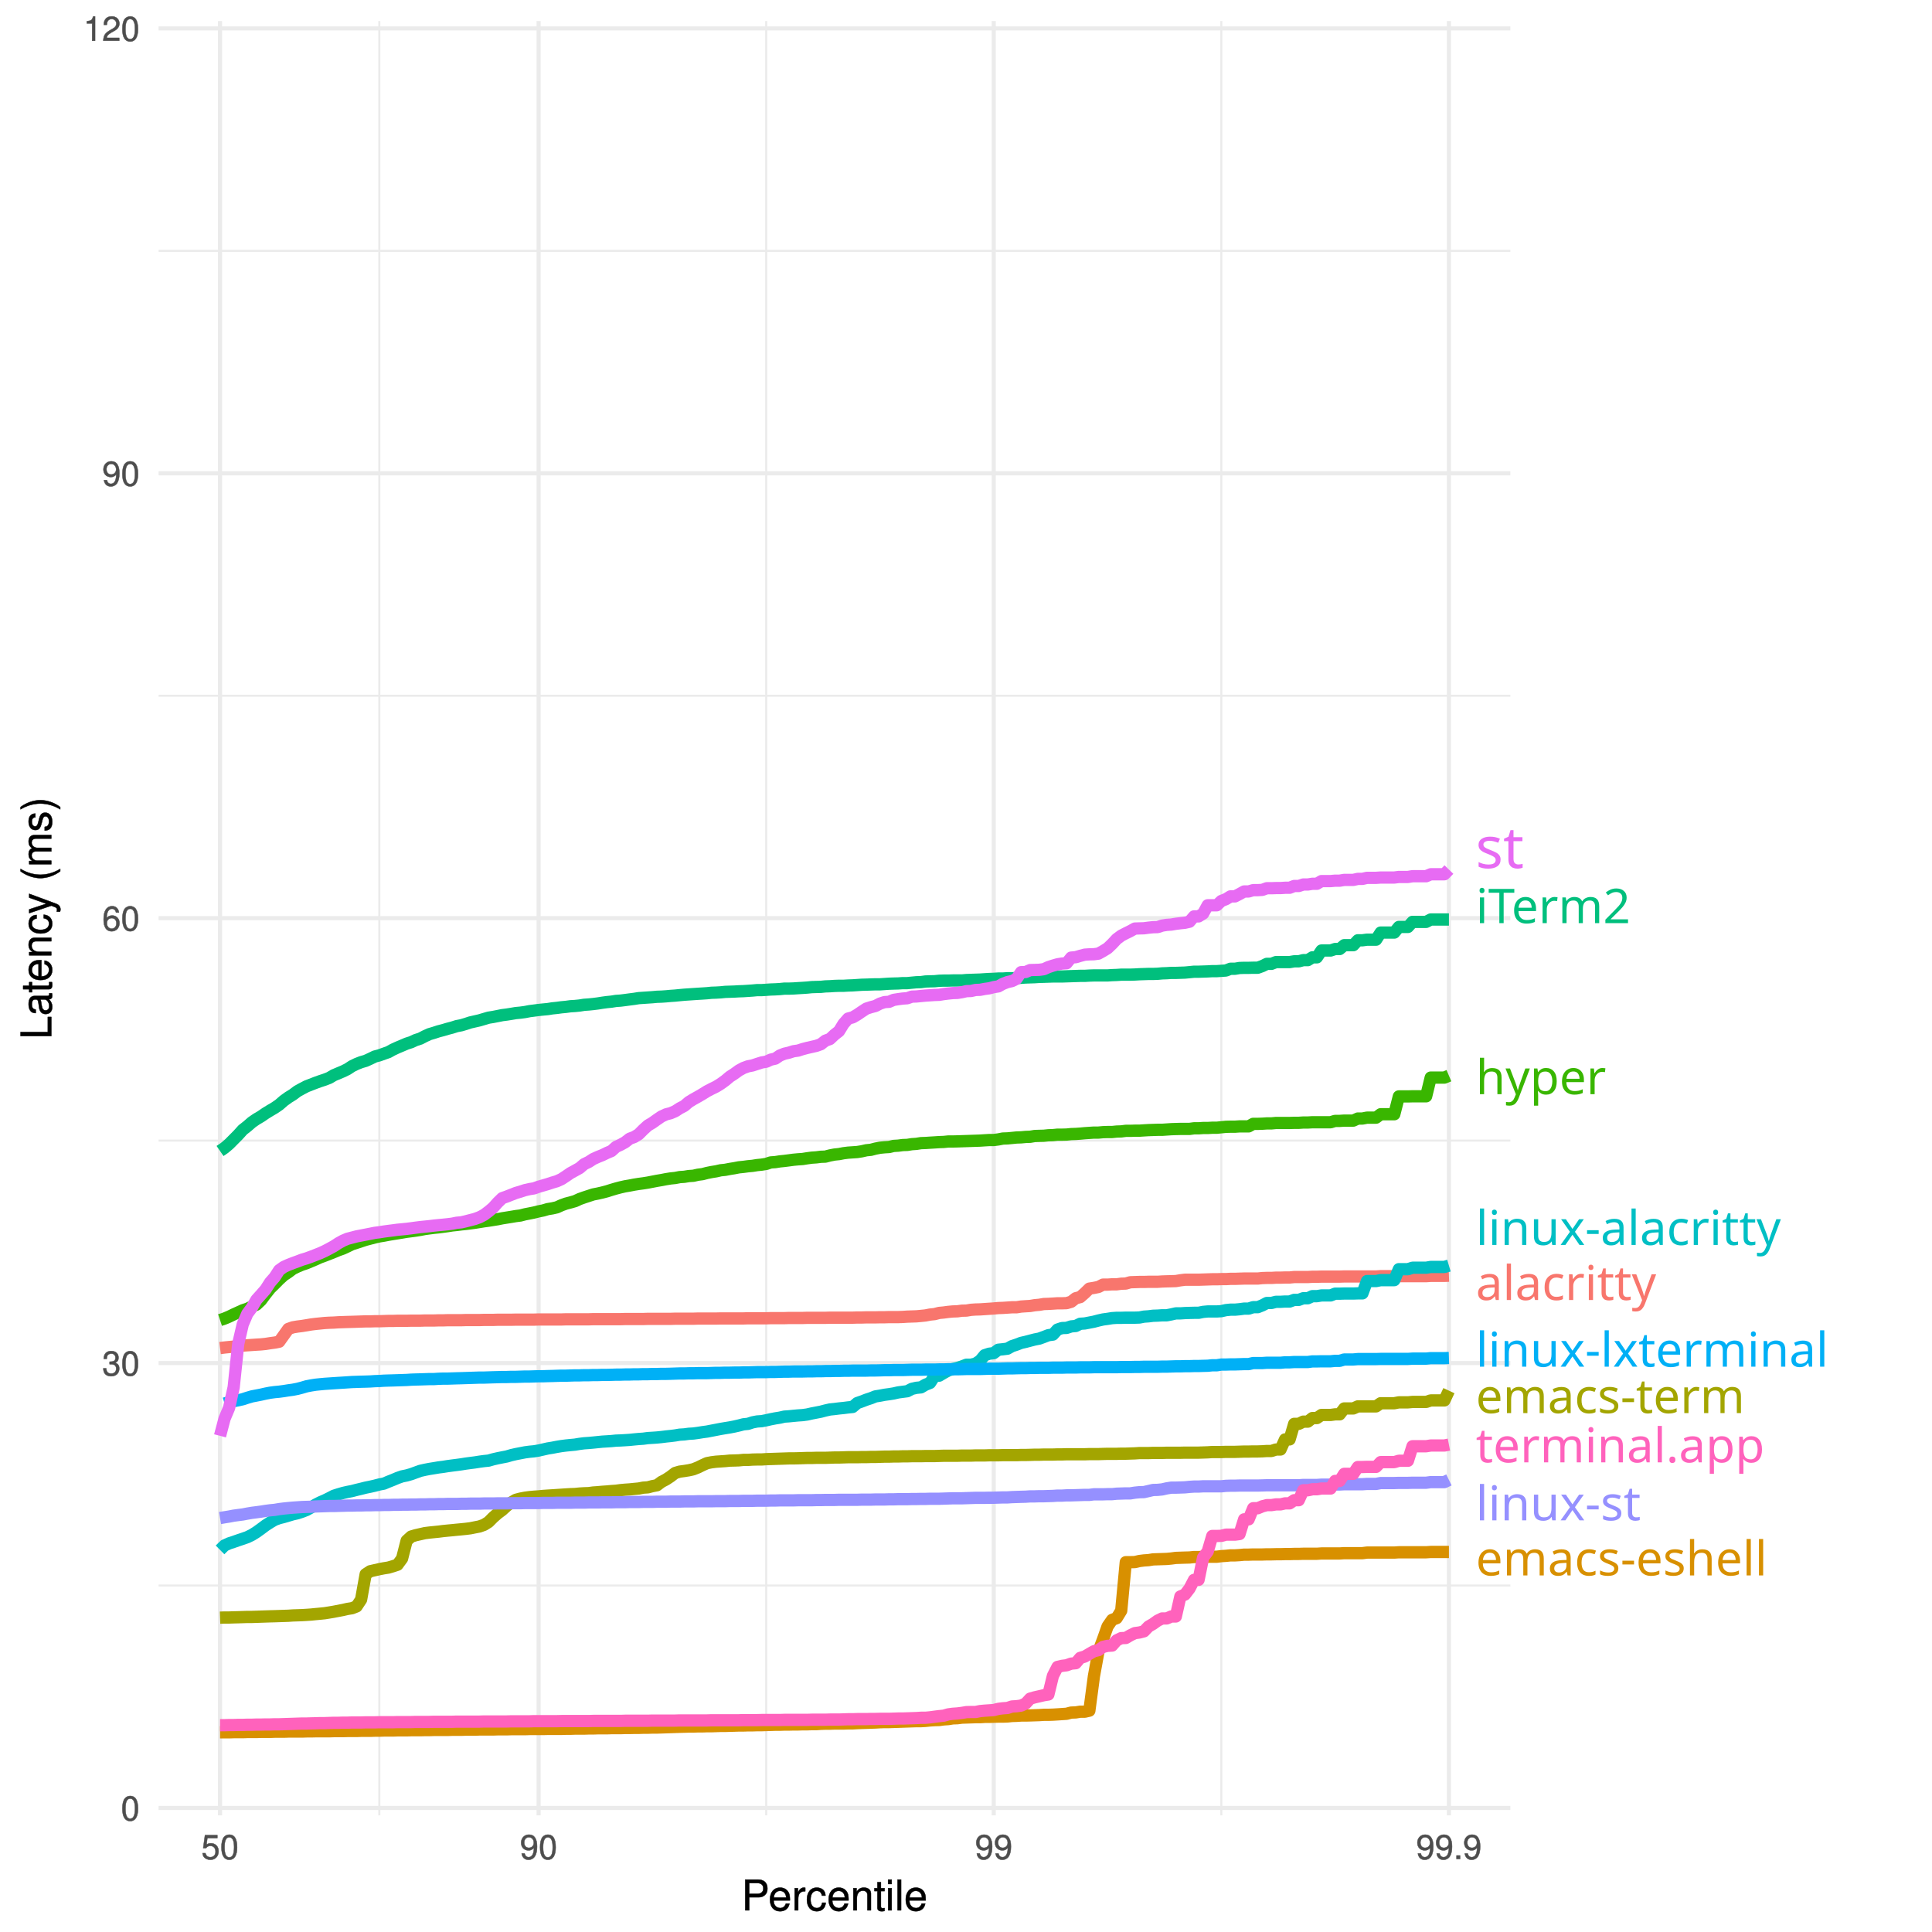
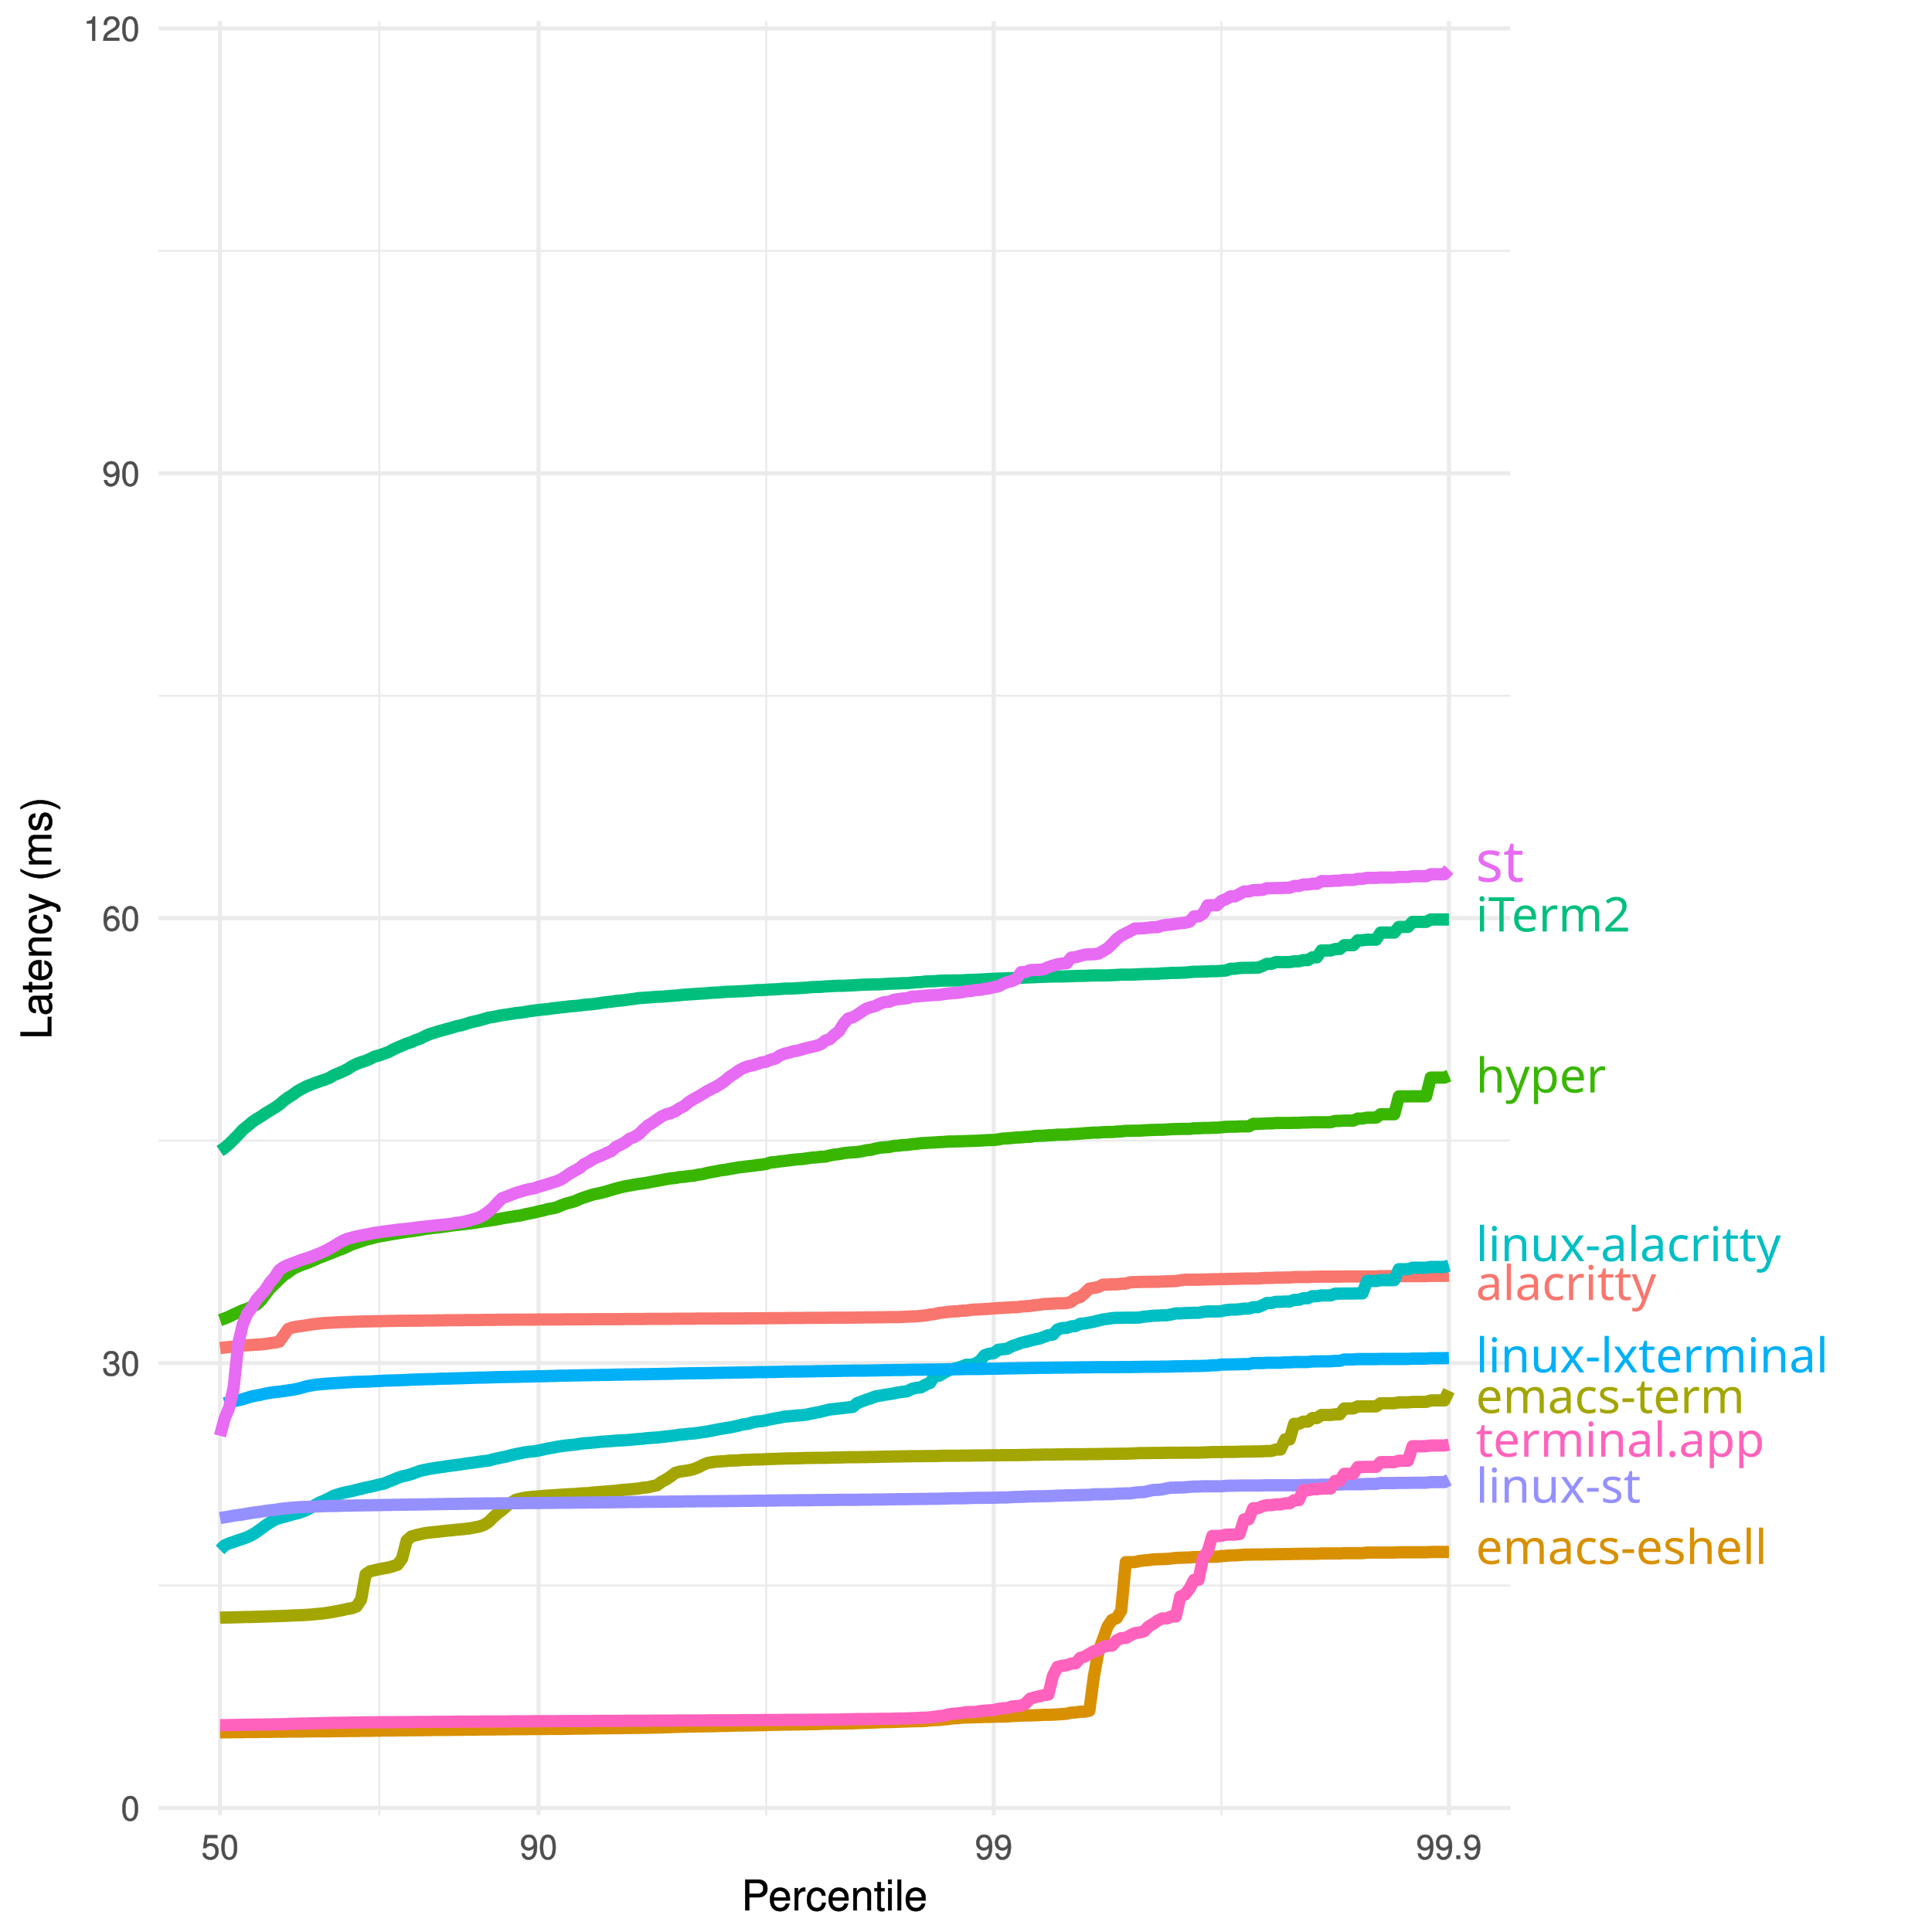
<svg xmlns="http://www.w3.org/2000/svg" width="504" height="504" viewBox="0 0 504 504">
  <g transform="matrix(1 0 0 -1 0 504)" font-size="12" stroke-miterlimit="10" font-family="Helvetica, Arial, FreeSans, Liberation Sans, Nimbus Sans L, sans-serif" stroke-linejoin="round" stroke-linecap="round" stroke-width=".75" stroke="#000" fill-opacity="0" fill="none">
    <defs>
      <clipPath id="a">
        <path stroke="none" d="M41.37 30.43h352.64v468.09H41.37z" />
      </clipPath>
    </defs>
    <g stroke-linecap="butt" clip-path="url(#a)">
      <g stroke="#EBEBEB">
        <path d="M41.37 90.39h352.64M41.37 206.45h352.64M41.37 322.5h352.64M41.37 438.56h352.64M98.95 30.43v468.09M199.88 30.43v468.09M318.61 30.43v468.09" stroke-width=".53" />
        <path d="M41.37 32.36h352.64M41.37 148.42h352.64M41.37 264.48h352.64M41.37 380.53h352.64M41.37 496.59h352.64M57.4 30.43v468.09m83.11-468.09v468.09M259.24 30.43v468.09M377.98 30.43v468.09" stroke-width="1.07" />
      </g>
      <g stroke-miterlimit="1" stroke-width="3.2">
        <path stroke="#F8766D" d="M57.4 152.33l1.18.15 1.19.12 1.19.11 1.19.12 1.18.15 1.19.08 1.19.08 1.19.08 1.18.07 1.19.12 1.19.19 1.19.16 1.18.23 1.19 1.66 1.19 1.67 1.18.42 1.19.2 1.19.15 1.19.19 1.18.2 1.19.15 1.19.12 1.19.12 1.18.07 1.19.04 1.19.08 1.19.04 1.18.04 1.19.03 1.19.04 1.18.04 1.19.04h1.19l1.19.04h1.18l1.19.04 1.19.04h1.19l1.18.04h2.38l1.19.03h2.37l1.19.04h2.37l1.19.04h1.19l1.18.04h3.57l1.18.04h3.57l1.18.04h2.38l1.18.04h3.57l1.18.03h4.75l1.19.04h5.94l1.18.04h5.94l1.19.04h7.12l1.19.04h4.75l1.19.04h5.93l1.19.04h4.75l1.19.04h4.75l1.18.03h5.94l1.19.04h4.75l1.18.04h3.57l1.18.04h3.57l1.18.04h4.75l1.19.04h5.94l1.18.04h1.19l1.19.04h2.37l1.19.03h1.19l1.19.04h2.37l1.19.04 1.18.08 1.19.04 1.19.04 1.19.11 1.18.12 1.19.23 1.19.12 1.19.31 1.18.11 1.19.16 1.19.11 1.19.04 1.18.16 1.19.03 1.19.2 1.18.08 1.19.03 1.19.08 1.19.08 1.18.08 1.19.11 1.19.04 1.19.08 1.18.08h1.19l1.19.19 1.19.08 1.18.07 1.19.2 1.19.11 1.18.2 1.19.04 1.19.07 1.19.08h1.18l1.19.04 1.19.35 1.19.93 1.18.3 1.19 1.05 1.19 1.16 1.19.19 1.18.24 1.19.61h1.19l1.18.08h1.19l1.19.16 1.19.04 1.18.34 1.19.04 1.19.04h1.19l1.18.04h2.38l1.19.08 1.18.04 1.19.03 1.19.04 1.18.2 1.19.15h3.56l1.19.04 1.19.04 1.19.04h1.18l1.19.04h1.19l1.19.07h1.18l1.19.04 1.19.04h3.56l1.19.12 1.18.04h1.19l1.19.07h1.19l1.18.04h1.19l1.19.12h3.56l1.19.07h1.18l1.19.04h4.75l1.19.04h8.31l1.19.08h11.87l1.19.08h3.56l1.19.04" />
        <path stroke="#D89000" d="M57.4 52.09h2.37l1.19.04h2.37l1.19.04h2.38l1.18.04h2.38l1.19.04h2.37l1.19.04h3.56l1.19.04h1.18l1.19.03h3.56l1.19.04h2.38l1.18.04h2.38l1.18.04h2.38l1.19.04h1.18l1.19.04h2.38l1.18.04h2.38l1.19.04h2.37l1.19.03h1.18l1.19.04h3.56l1.19.04h2.38l1.18.04h2.38l1.19.04h3.56l1.18.04h2.38l1.19.04h3.56l1.19.04h3.56l1.19.03h3.56l1.18.04h1.19l1.19.04h2.37l1.19.04h1.19l1.19.04h2.37l1.19.04h2.37l1.19.04h1.19l1.18.03h1.19l1.19.04h1.19l1.18.04h1.19l1.19.04 1.19.04 1.18.04 1.19.04 1.19.04 1.19.03 1.18.04h1.19l1.19.04h1.18l1.19.04h1.19l1.19.04 1.18.04h1.19l1.19.04 1.19.03 1.18.04h1.19l1.19.04h1.19l1.18.04h1.19l1.19.04 1.18.04 1.19.04h1.19l1.19.04h1.18l1.19.03h1.19l1.19.04h1.18l1.19.04h1.19l1.19.08 1.18.04h1.19l1.19.04h2.37l1.19.04h1.19l1.18.07 1.19.04 1.19.04 1.19.04 1.18.04 1.19.07 1.19.04h1.19l1.18.04 1.19.04 1.19.04 1.18.04 1.19.04 1.19.04h1.19l1.18.07 1.19.12 1.19.08 1.19.03 1.18.16 1.19.08 1.19.19 1.19.04 1.18.15 1.19.04 1.19.04 1.18.04h1.19l1.19.08h1.19l1.18.04 1.19.03h1.19l1.19.04 1.18.12 1.19.04 1.19.08h1.19l1.18.03 1.19.04 1.19.04 1.18.08h1.19l1.19.04 1.19.07 1.18.08 1.19.08 1.19.31 1.19.04 1.18.19h1.19l1.19.27 1.19 8.98 1.18 6.46 1.19 3.17 1.19 3.37 1.18 1.7 1.19.46 1.19 1.94 1.19 12.65h1.18l1.19.03 1.19.28 1.19.15 1.18.08 1.19.19 1.19.04 1.19.04 1.18.04 1.19.11 1.19.16 1.18.04 1.19.04 1.19.03 1.19.12h1.18l1.19.04 1.19.04h2.37l1.19.15 1.19.08 1.19.12h1.18l1.19.07 1.19.12h1.18l1.19.04h2.38l1.18.04h1.19l1.19.03h1.19l1.18.04h1.19l1.19.04h1.19l1.18.04h3.56l1.19.08h4.75l1.19.08h4.75l1.19.15h7.12l1.19.08h7.12l1.19.08h4.75" />
        <path stroke="#A3A500" d="M57.4 82l1.18.04h1.19l1.19.04 1.19.03 1.18.04 1.19.04h1.19l1.19.04 1.18.04 1.19.04 1.19.04 1.19.03 1.18.04 1.19.04 1.19.04 1.18.08 1.19.04 1.19.04 1.19.07 1.18.08 1.19.12 1.19.11 1.19.12 1.18.19 1.19.2 1.19.23 1.19.23 1.18.27 1.19.19 1.19.47 1.18 1.78 1.19 6.61 1.19.78 1.19.27 1.18.27 1.19.23 1.19.19 1.19.35 1.18.39 1.19 1.62 1.19 4.65 1.19 1.08 1.18.35 1.19.27 1.19.27 1.18.15 1.19.12 1.19.12 1.19.15 1.18.12 1.19.11 1.19.12 1.19.11 1.18.12 1.19.15 1.19.24 1.19.23 1.18.42 1.19.74 1.19 1.2 1.18 1.04 1.19.89 1.19 1.09 1.19.89 1.18.69 1.19.31 1.19.23 1.19.16 1.18.11 1.19.08 1.19.12 1.19.08 1.18.07 1.19.08 1.19.08 1.18.08 1.19.07 1.19.04 1.19.12 1.18.07 1.19.04 1.19.16 1.19.08 1.18.11 1.19.08 1.19.11 1.19.08 1.18.16 1.19.11 1.19.08 1.18.12 1.19.11 1.19.23 1.19.08 1.18.31 1.19.23 1.19.89 1.19.62 1.18.78 1.19.92 1.19.35 1.19.16 1.18.19 1.19.27 1.19.47 1.18.58 1.19.54 1.19.23 1.19.15 1.18.08 1.19.08 1.19.12 1.19.03 1.18.04 1.19.12h1.19l1.19.08 1.18.03h1.19l1.19.08 1.18.04 1.19.04 1.19.04 1.19.04 1.18.04H207l1.19.03 1.19.04 1.18.04h1.19l1.19.04h2.37l1.19.04 1.19.04h1.18l1.19.04 1.19.04h2.37l1.19.03H226l1.19.04h1.18l1.19.04 1.19.04h1.19l1.18.04h1.19l1.19.04h1.18l1.19.04h2.38l1.18.03h2.38l1.19.04 1.18.04h3.57l1.18.04h2.38l1.18.04h2.38l1.19.04h2.37l1.19.04h3.56l1.19.04h1.19l1.18.03 1.19.04h1.19l1.18.04h2.38l1.19.04h1.18l1.19.04h4.75l1.19.04h2.37l1.19.04 1.19.03h2.37l1.19.04h1.19l1.18.04 1.19.04 1.19.08h2.37l1.19.04h2.38l1.18.04h3.56l1.19.03h3.56l1.19.04 1.19.04 1.19.08h2.37l1.19.04h2.37l1.19.04 1.19.04h1.18l1.19.03h1.19l1.19.04 1.18.08h1.19l1.19.39h1.19l1.18 2.63h1.19l1.19 4.06h1.19l1.18.58h1.19l1.19.93h1.18l1.19.81h2.38l1.18.16h1.19l1.19 1.54h2.37l1.19.54h4.75l1.19.82h3.56l1.19.23h2.37l1.19.11h3.56l1.19.39h3.56l1.19 2.55" />
        <path stroke="#39B600" d="M57.4 159.64l1.18.39 1.19.5 1.19.58 1.19.54 1.18.54 1.19.39 1.19.58 1.19.5 1.18 1.12 1.19 1.59 1.19 1.51 1.19 1.16 1.18 1.2 1.19 1.08 1.19.78 1.18.89 1.19.58 1.19.5 1.19.39 1.18.5 1.19.5 1.19.54 1.19.43 1.18.46 1.19.47 1.19.5 1.19.42 1.18.55 1.19.58 1.19.38 1.18.39 1.19.39 1.19.31 1.19.31 1.18.27 1.19.19 1.19.23 1.19.2 1.18.19 1.19.19 1.19.2 1.19.15 1.18.16 1.19.19 1.19.23 1.18.16 1.19.15 1.19.12 1.19.15 1.18.16 1.19.19 1.19.12 1.19.15 1.18.12 1.19.15 1.19.16 1.19.19 1.18.19 1.19.16 1.19.19 1.18.19 1.19.24 1.19.19 1.19.19 1.18.2 1.19.15 1.19.31 1.19.23 1.18.24 1.19.3 1.19.24 1.19.35 1.18.19 1.19.27 1.19.54 1.18.43 1.19.31 1.19.34 1.19.55 1.18.42 1.19.39 1.19.39 1.19.23 1.18.27 1.19.31 1.19.38 1.19.35 1.18.31 1.19.27 1.19.2 1.18.23 1.19.19 1.19.16 1.19.19 1.18.23 1.19.23 1.19.2 1.19.23 1.18.19 1.19.12 1.19.23 1.19.08 1.18.19 1.19.08 1.19.27 1.18.15 1.19.31 1.19.24 1.19.19 1.18.27 1.19.12 1.19.23 1.19.19 1.18.23 1.19.12 1.19.16 1.19.11 1.18.19 1.19.12 1.19.19 1.18.39 1.19.08 1.19.19 1.19.12 1.18.15 1.19.16 1.19.11 1.19.08 1.18.19 1.19.16 1.19.08 1.19.15 1.18.04 1.19.31 1.19.23 1.18.12 1.19.23 1.19.15 1.19.08 1.18.08 1.19.19 1.19.27 1.19.12 1.18.31 1.19.23 1.19.12 1.19.07 1.18.28 1.19.07 1.19.16 1.18.04 1.19.19 1.19.08 1.19.19 1.18.04 1.19.08 1.19.07 1.19.08 1.18.04 1.19.12h1.19l1.19.03 1.18.04 1.19.04 1.19.04 1.18.04 1.19.04 1.19.08 1.19.07h1.18l1.19.16 1.19.23 1.19.04 1.18.11 1.19.12 1.19.04 1.19.11 1.18.04 1.19.2 1.19.04 1.18.03 1.19.12 1.19.04 1.19.12h1.18l1.19.03 1.19.12 1.19.04 1.18.08 1.19.11 1.19.08 1.19.08h1.18l1.19.11 1.19.04h1.18l1.19.12 1.19.04 1.19.15h1.18l1.19.04h1.19l1.19.08 1.18.07 1.19.04 1.19.04h1.19l1.18.08 1.19.08 1.19.04 1.18.03h2.38l1.19.16h1.18l1.19.08h1.19l1.19.07h1.18l1.19.12 1.19.12 1.19.03h1.18l1.19.08h2.37l1.19.66h1.19l1.19.04 1.18.08h1.19l1.19.11h3.56l1.19.04h1.19l1.18.08h1.19l1.19.07h4.75l1.18.35h1.19l1.19.08h2.37l1.19.54h1.19l1.19.23h2.37l1.19.89h3.56l1.19 4.65h2.37l1.19.03h3.56l1.19 4.88h3.56l1.19.5" />
        <path stroke="#00BF7D" d="M57.4 203.74l1.18.81 1.19 1.01 1.19 1.2 1.19 1.2 1.18 1.31 1.19.93 1.19 1.04 1.19.82 1.18.69 1.19.82 1.19.73 1.19.7 1.18.81 1.19 1.04 1.19.86 1.18.73 1.19.89 1.19.66 1.19.62 1.18.46 1.19.46 1.19.43 1.19.39 1.18.46 1.19.7 1.19.5 1.19.5 1.18.58 1.19.78 1.19.58 1.18.46 1.19.35 1.19.54 1.19.58 1.18.31 1.19.43 1.19.42 1.19.66 1.18.54 1.19.5 1.19.51 1.19.38 1.18.55 1.19.38 1.19.62 1.18.54 1.19.35 1.19.39 1.19.31 1.18.35 1.19.31 1.19.38 1.19.23 1.18.35 1.19.39 1.19.27 1.19.27 1.18.35 1.19.35 1.19.19 1.18.23 1.19.24 1.19.15 1.19.19 1.18.2 1.19.11 1.19.16 1.19.23 1.18.15 1.19.16 1.19.12 1.19.11 1.18.19 1.19.12 1.19.16 1.18.11 1.19.16 1.19.07 1.19.12 1.18.19 1.19.08 1.19.12 1.19.15 1.18.19 1.19.16 1.19.12 1.19.19 1.18.08 1.19.15 1.19.16 1.18.15 1.19.19 1.19.08 1.19.08 1.18.08 1.19.11 1.19.04 1.19.08 1.18.11 1.19.08 1.19.12 1.19.11 1.18.08 1.19.08 1.19.08 1.18.07 1.19.08 1.19.12 1.19.04 1.18.07 1.19.12 1.19.04 1.19.04 1.18.07 1.19.04 1.19.08 1.19.08 1.18.11h1.19l1.19.08 1.18.08 1.19.04 1.19.07 1.19.12h1.18l1.19.04 1.19.08 1.19.07 1.18.08 1.19.12 1.19.04 1.19.03 1.18.12 1.19.04 1.19.08 1.18.04h1.19l1.19.07 1.19.04 1.18.08 1.19.08 1.19.03 1.19.04 1.18.04h1.19l1.19.08 1.19.08 1.18.04 1.19.03 1.19.08h1.18l1.19.12 1.19.11 1.19.04 1.18.16 1.19.04 1.19.03 1.19.12 1.18.04h1.19l1.19.04h2.37l1.19.11 1.19.04 1.18.04 1.19.04 1.19.08 1.19.07 1.18.04 1.19.08h1.19l1.19.08h1.18l1.19.04 1.19.07 1.19.08 1.18.04 1.19.04 1.19.08 1.18.03 1.19.04 1.19.04h2.37l1.19.04 1.19.04 1.19.04 1.18.04h1.19l1.19.07 1.19.04h3.56l1.18.08 1.19.04 1.19.08h2.37l1.19.04 1.19.07 1.19.04 1.18.04h1.19l1.19.04 1.19.11 1.18.04 1.19.08h1.19l1.18.04 1.19.04 1.19.11 1.19.12h1.18l1.19.04 1.19.04 1.19.07h1.18l1.19.08 1.19.08 1.19.46h1.18l1.19.2 1.19.04h1.18l1.19.03h1.19l1.19.43 1.18.58h1.19l1.19.46h3.56l1.19.2h1.19l1.18.31h1.19l1.19.73h1.18l1.19 1.78h2.38l1.18.39h1.19l1.19 1h2.37l1.19 1.28h1.19l1.19.16h2.37l1.19 1.85h3.56l1.19 1.47h2.37l1.19 1.32h3.56l1.19.62h4.75" />
        <path stroke="#00BFC4" d="M57.4 99.68l1.18 1.16 1.19.54 1.19.39 1.19.42 1.18.39 1.19.42 1.19.58 1.19.74 1.18.85 1.19.89 1.19.77 1.19.7 1.18.43 1.19.3 1.19.35 1.18.35 1.19.27 1.19.39 1.19.46 1.18.66 1.19.74 1.19.61 1.19.51 1.18.58 1.19.62 1.19.38 1.19.35 1.18.27 1.19.23 1.19.31 1.18.28 1.19.3 1.19.24 1.19.27 1.18.31 1.19.23 1.19.5 1.19.47 1.18.5 1.19.42 1.19.24 1.19.34 1.18.43 1.19.43 1.19.27 1.18.23 1.19.19 1.19.2 1.19.15 1.18.19 1.19.16 1.19.15 1.19.16 1.18.19 1.19.16 1.19.15 1.19.19 1.18.16 1.19.12 1.19.34 1.18.27 1.19.24 1.19.23 1.19.35 1.18.27 1.19.23 1.19.23 1.19.16 1.18.11 1.19.2 1.19.27 1.19.27 1.18.19 1.19.23 1.19.2 1.18.15 1.19.12 1.19.11 1.19.2 1.18.15 1.19.08 1.19.11 1.19.12 1.18.12 1.19.07 1.19.08 1.19.12 1.18.04 1.19.07 1.19.08 1.18.12 1.19.11 1.19.08 1.19.16 1.18.07 1.19.08 1.19.12 1.19.15 1.18.12 1.19.15 1.19.2 1.19.07 1.18.16 1.19.07 1.19.16 1.18.19 1.19.16 1.19.23 1.19.23 1.18.23 1.19.2 1.19.19 1.19.23 1.18.27 1.19.31 1.19.12 1.19.39 1.18.23 1.19.08 1.19.23 1.18.27 1.19.23 1.19.19 1.19.27 1.18.08 1.19.12 1.19.11 1.19.08 1.18.16 1.19.27 1.19.23 1.19.23 1.18.31 1.19.27 1.19.12 1.18.15 1.19.12 1.19.15 1.19.12 1.18 1.01 1.19.42 1.19.46 1.19.39 1.18.47 1.19.19 1.19.23 1.19.16 1.18.19 1.19.27 1.19.16 1.18.15 1.19.62 1.19.27 1.19.12 1.18.69 1.19.47 1.19 1.81 1.19.08 1.18.7 1.19.66 1.19.38 1.19.27 1.18.39 1.19.46h1.19l1.18.28 1.19.77 1.19 1.43 1.19.39 1.18.15 1.19.89 1.19.12 1.19.15 1.18.66 1.19.39 1.19.46 1.19.27 1.18.31 1.19.31 1.19.23 1.18.43 1.19.46 1.19.16 1.19 1.31 1.18.39 1.19.04 1.19.39 1.19.11 1.18.58 1.19.08 1.19.23 1.19.23 1.18.31 1.19.27 1.19.16 1.18.19 1.19.08h1.19l1.19.04h2.37l1.19.04 1.19.23 1.18.08 1.19.15 1.19.04 1.19.08h1.18l1.19.23 1.19.27h1.18l1.19.08 1.19.04 1.19.03h1.18l1.19.24 1.19.11h2.37l1.19.08 1.19.27 1.19.12h1.18l1.19.11 1.19.16h1.18l1.19.38h1.19l1.19.47 1.18.62h1.19l1.19.31h1.19l1.18.07h1.19l1.19.43h1.19l1.18.43h1.19l1.19.54h1.18l1.19.19h2.38l1.18.46h1.19l1.19.04h2.37l1.19.04h1.19l1.19 3.21h2.37l1.19.24h3.56l1.19 2.86h2.37l1.19.38h3.56l1.19.2h3.56l1.19.35" />
        <path stroke="#00B0F6" d="M58.58 137.86l1.19.35 1.19.27 1.19.23 1.18.27 1.19.39 1.19.35 1.19.23 1.18.23 1.19.27 1.19.23 1.19.16 1.18.11 1.19.16 1.19.19 1.18.16 1.19.23 1.19.31 1.19.35 1.18.23 1.19.19 1.19.12 1.19.11 1.18.08 1.19.08 1.19.08 1.19.07 1.18.08 1.19.08 1.19.04 1.18.04 1.19.03 1.19.04 1.19.08 1.18.04 1.19.08 1.19.04 1.19.03 1.18.04 1.19.04 1.19.04 1.19.08 1.18.04 1.19.03 1.19.04 1.18.04h1.19l1.19.08 1.19.04h1.18l1.19.04 1.19.04 1.19.03 1.18.04 1.19.04 1.19.04 1.19.04h1.18l1.19.04 1.19.04 1.18.03 1.19.04h1.19l1.19.04h1.18l1.19.04 1.19.04h1.19l1.18.04 1.19.04h1.19l1.19.04 1.18.03 1.19.04 1.19.04h1.18l1.19.04 1.19.04h1.19l1.18.04h1.19l1.19.04h1.19l1.18.04h1.19l1.19.03 1.19.04h1.18l1.19.04h1.19l1.18.04h1.19l1.19.04h1.19l1.18.04h1.19l1.19.04h1.19l1.18.03 1.19.04 1.19.04h1.19l1.18.04h1.19l1.19.04h2.37l1.19.04 1.19.04H188l1.19.04h1.19l1.19.03h1.18l1.19.04h1.19l1.19.04 1.18.04h2.38l1.18.04h1.19l1.19.04 1.19.04h1.18l1.19.04h2.38l1.18.03h1.19l1.19.04h1.19l1.18.04h1.19l1.19.04h1.18l1.19.04h1.19l1.19.04H226l1.19.04h1.18l1.19.03 1.19.04h1.19l1.18.04h2.38l1.18.04 1.19.04h2.38l1.18.04h2.38l1.19.04h1.18l1.19.04h2.38l1.18.03 1.19.04h3.56l1.19.04 1.19.04h2.37l1.19.04 1.19.04h1.18l1.19.04 1.19.03h1.19l1.18.04h1.19l1.19.04h2.37l1.19.04h2.37l1.19.04h2.38l1.18.04h2.38l1.19.04h5.93l1.19.04h2.37l1.19.03h1.19l1.19.04h3.56l1.19.04h1.18l1.19.04 1.19.04h1.18l1.19.04h1.19l1.19.04h1.18l1.19.04 1.19.03 1.19.12h1.18l1.19.19h1.19l1.19.04h1.18l1.19.04 1.19.04h1.18l1.19.27h2.38l1.18.08h3.57l1.18.11h1.19l1.19.08h3.56l1.19.16h1.18l1.19.03h2.38l1.18.12h1.19l1.19.35h2.37l1.19.11h4.75l1.19.04h7.12l1.19.08h3.56l1.19.12h3.56l1.19.04" />
        <path stroke="#9590FF" d="M57.4 107.99l1.18.2 1.19.19 1.19.23 1.19.16 1.18.15 1.19.23 1.19.2 1.19.15 1.18.16 1.19.19 1.19.16 1.19.11 1.18.2 1.19.15 1.19.12 1.18.11 1.19.08 1.19.08 1.19.04 1.18.03 1.19.08 1.19.04 1.19.04 1.18.04h1.19l1.19.04 1.19.03 1.18.04h1.19l1.19.04h1.18l1.19.04h1.19l1.19.04h1.18l1.19.04h1.19l1.19.04h1.18l1.19.04h1.19l1.19.03h1.18l1.19.04h1.19l1.18.04h1.19l1.19.04h1.19l1.18.04h2.38l1.19.04h1.18l1.19.04h2.38l1.18.04h2.38l1.18.03h2.38l1.19.04h2.37l1.19.04h3.56l1.19.04h2.37l1.19.04h3.56l1.19.04h2.37l1.19.04h2.38l1.18.03h2.38l1.19.04h2.37l1.19.04h2.37l1.19.04h2.37l1.19.04h2.38l1.18.04h2.38l1.19.04h2.37l1.19.04h3.56l1.19.03h2.37l1.19.04h2.37l1.19.04h2.38l1.18.04h2.38l1.18.04h1.19l1.19.04H207l1.19.04h3.56l1.19.04h1.19l1.18.03h2.38l1.18.04h4.75l1.19.04h2.38l1.18.04h2.38l1.19.04h1.18l1.19.04h2.37l1.19.04h1.19l1.19.03h1.18l1.19.04H245l1.18.04 1.19.04 1.19.04h2.37l1.19.04 1.19.04 1.18.04h2.38l1.19.03h1.18l1.19.04 1.19.04h1.19l1.18.08 1.19.04 1.19.04 1.19.03 1.18.08h1.19l1.19.04h1.18l1.19.04 1.19.04 1.19.08h1.18l1.19.07h1.19l1.19.04 1.18.04 1.19.04h1.19l1.19.15h2.37l1.19.04h1.18l1.19.12 1.19.04 1.19.04h1.18l1.19.19 1.19.12 1.19.03 1.18.27 1.19.28 1.19.03 1.19.12 1.18.27 1.19.19h1.19l1.18.04 1.19.04 1.19.12 1.19.08h1.18l1.19.07h4.75l1.19.12 1.19.04h1.18l1.19.04h4.75l1.19.03 1.18.04h8.32l1.18.08h3.56l1.19.08h2.38l1.18.04h1.19l1.19.07h4.75l1.19.08h2.37l1.19.23h3.56l1.19.04h2.37l1.19.04h3.56l1.19.16h3.56l1.19.58" />
        <path stroke="#E76BF3" d="M57.4 129.43l1.18 4.48 1.19 2.83 1.19 5.37 1.19 11.34 1.18 5.07 1.19 2.78 1.19 1.59 1.19 2.05 1.18 1.31 1.19 1.36 1.19 1.85 1.19 1.36 1.18 1.82 1.19.85 1.19.54 1.18.46 1.19.43 1.19.46 1.19.35 1.18.43 1.19.46 1.19.47 1.19.54 1.18.62 1.19.65 1.19.78 1.19.66 1.18.5 1.19.31 1.19.31 1.18.23 1.19.23 1.19.23 1.19.24 1.18.15 1.19.19 1.19.16 1.19.15 1.18.16 1.19.11 1.19.12 1.19.15 1.18.16 1.19.15 1.19.12 1.18.12 1.19.15 1.19.12 1.19.11 1.18.12 1.19.15 1.19.24 1.19.11 1.18.27 1.19.31 1.19.31 1.19.43 1.18.62 1.19.89 1.19 1 1.18 1.32 1.19 1.16 1.19.42 1.19.47 1.18.46 1.19.35 1.19.39 1.19.27 1.18.19 1.19.43 1.19.34 1.19.35 1.18.39 1.19.35 1.19.54 1.18.77 1.19.82 1.19.65 1.19.66 1.18 1.01 1.19.58 1.19.77 1.19.54 1.18.47 1.19.58 1.19.5 1.19 1.08 1.18.54 1.19.66 1.19.93 1.18.43 1.19.73 1.19 1.2 1.19 1.08 1.18.7 1.19.85 1.19.81 1.19.55 1.18.3 1.19.51 1.19.77 1.19.62 1.18 1.01 1.19.73 1.19.66 1.18.69 1.19.74 1.19.62 1.19.58 1.18.73 1.19.86 1.19 1 1.19.77 1.18.86 1.19.65 1.19.43 1.19.23 1.18.39 1.19.38 1.19.2 1.18.54 1.19.27 1.19.81 1.19.47 1.18.27 1.19.38 1.19.16 1.19.39 1.18.31 1.19.27 1.19.27 1.19.42 1.18.93 1.19.43 1.19 1.12 1.18.93 1.19 1.93 1.19 1.36 1.19.31 1.18.69 1.19.81 1.19.78 1.19.38 1.18.31 1.19.62 1.19.39 1.19.08 1.18.5 1.19.19 1.19.16 1.18.08 1.19.42 1.19.04 1.19.12 1.18.11 1.19.08 1.19.08 1.19.04 1.18.19 1.19.15 1.19.12 1.19.04 1.18.19 1.19.27 1.19.04 1.18.27 1.19.04 1.19.23 1.19.16 1.18.31 1.19.19 1.19.66 1.19.46 1.18.27 1.19.58 1.19 1.74 1.19.04 1.18.51 1.19.03 1.19.04 1.18.16 1.19.54 1.19.39 1.19.34 1.18.2 1.19.08 1.19 1.47 1.19.11 1.18.35 1.19.31 1.19.08 1.19.03 1.18.16 1.19.66 1.19.73 1.18 1.12 1.19 1.28 1.19.89 1.19.62 1.18.58 1.19.66 1.19.04 1.19.03 1.18.16 1.19.12 1.19.03 1.19.39 1.18.19 1.19.08 1.19.2 1.18.15 1.19.12 1.19.27 1.19 1.39h1.18l1.19.73 1.19 2.17h2.37l1.19 1.12 1.19.47 1.19.73h1.18l1.19.62 1.19.66h1.18l1.19.35h1.19l1.19.07 1.18.43h1.19l1.19.04h1.19l1.18.08h1.19l1.19.46h1.19l1.18.39h1.19l1.19.19h1.18l1.19.7h2.38l1.18.11h1.19l1.19.2h2.37l1.19.27h1.19l1.19.27h2.37l1.19.08h3.56l1.19.15h2.37l1.19.19h3.56l1.19.51h3.56l1.19 1.23" />
        <path stroke="#FF62BC" d="M57.4 53.95h1.18l1.19.04h1.19l1.19.04h1.18l1.19.04h1.19l1.19.04h1.18l1.19.03h1.19l1.19.04h1.18l1.19.04 1.19.04 1.18.04 1.19.04 1.19.04h1.19l1.18.04 1.19.03 1.19.04h1.19l1.18.04 1.19.04h1.19l1.19.04h1.18l1.19.04h2.37l1.19.04h2.38l1.18.03h3.57l1.18.04h3.57l1.18.04h3.56l1.19.04h4.75l1.19.04h5.94l1.18.04h5.94l1.19.04h4.75l1.18.04h5.94l1.19.03h7.12l1.19.04h7.12l1.19.04h5.94l1.18.04h5.94l1.19.04h7.12l1.19.04h7.12l1.19.04h3.56l1.19.03h4.75l1.19.04h5.93l1.19.04h3.56l1.19.04h2.37l1.19.04 1.19.04h1.19l1.18.04H226l1.19.04h1.18l1.19.03h2.38l1.18.04 1.19.04h1.19l1.18.04 1.19.04 1.19.04 1.19.08h1.18l1.19.11 1.19.16 1.19.15 1.18.12 1.19.34 1.19.16 1.19.08 1.18.15 1.19.2 1.19.03h1.18l1.19.24 1.19.11 1.19.08 1.18.08 1.19.31 1.19.15 1.19.08 1.18.39 1.19.07 1.19.16 1.19.54 1.18 1.28 1.19.34 1.19.27 1.18.28 1.19.19 1.19 4.87 1.19 2.32 1.18.28 1.19.15 1.19.43 1.19.11 1.18 1.39 1.19.35 1.19.7 1.19.69 1.18.28 1.19.85 1.19.27 1.18.07 1.19 1.36 1.19.58 1.19.04 1.18.69 1.19.58 1.19.16 1.19.31 1.18 1.24 1.19.69 1.19.85 1.19.58h1.18l1.19.51h1.19l1.18 5.22 1.19.5 1.19 1.55 1.19 2.28h1.18l1.19 5.84 1.19 1.55 1.19 4.06h1.18l1.19.04 1.19.31h2.37l1.19.16 1.19 3.83h1.18l1.19 2.9h1.19l1.19.5 1.18.31h1.19l1.19.19h1.19l1.18.27h1.19l1.19.82h1.19l1.18 2.59h1.19l1.19.27h1.18l1.19.19h2.38l1.18 1.98h1.19l1.19 1.85h2.37l1.19 1.78h1.19l1.19.04h2.37l1.19 1.24h3.56l1.19.35h2.37l1.19 3.79h3.56l1.19.19h3.56l1.19.23" />
      </g>
    </g>
    <g stroke-width=".1" font-size="8.8" stroke="#4D4D4D" text-anchor="end" fill-opacity="1" fill="#4D4D4D">
      <text transform="matrix(1 0 0 -1 36.44 32.36)">
        <tspan dy="3.23" x="0">0</tspan>
      </text>
      <text transform="matrix(1 0 0 -1 36.44 148.42)">
        <tspan dy="3.23" x="0">30</tspan>
      </text>
      <text transform="matrix(1 0 0 -1 36.44 264.48)">
        <tspan dy="3.23" x="0">60</tspan>
      </text>
      <text transform="matrix(1 0 0 -1 36.44 380.53)">
        <tspan dy="3.23" x="0">90</tspan>
      </text>
      <text transform="matrix(1 0 0 -1 36.44 496.59)">
        <tspan dy="3.23" x="0">120</tspan>
      </text>
    </g>
    <g stroke-width=".1" font-size="8.8" stroke="#4D4D4D" text-anchor="middle" fill-opacity="1" fill="#4D4D4D">
      <text transform="matrix(1 0 0 -1 57.4 25.5)">
        <tspan dy="6.46" x="0">50</tspan>
      </text>
      <text transform="matrix(1 0 0 -1 140.51 25.5)">
        <tspan dy="6.46" x="0">90</tspan>
      </text>
      <text transform="matrix(1 0 0 -1 259.24 25.5)">
        <tspan dy="6.46" x="0">99</tspan>
      </text>
      <text transform="matrix(1 0 0 -1 377.98 25.5)">
        <tspan dy="6.46" x="0">99.9</tspan>
      </text>
    </g>
    <text text-anchor="middle" fill-opacity="1" fill="#000" transform="matrix(1 0 0 -1 217.69 13.56)" stroke-width=".1" font-size="11">
      <tspan dy="7.9" x="0">Percentile</tspan>
    </text>
    <text transform="matrix(0 1 1 0 5.48 264.48)" text-anchor="middle" fill-opacity="1" fill="#000" stroke-width=".1" font-size="11">
      <tspan dy="7.9" x="0">Latency (ms)</tspan>
    </text>
-     <text style="line-height:125%;-inkscape-font-specification:'sans-serif, Normal';text-align:start" x="384.942" y="-277.551" transform="scale(1 -1)" font-weight="400" font-size="15" font-family="sans-serif" letter-spacing="0" word-spacing="0" fill="#e76bf3" fill-opacity="1" stroke="none" stroke-width="1" stroke-linecap="butt" stroke-linejoin="miter" writing-mode="lr">
+     <text style="line-height:125%;-inkscape-font-specification:'sans-serif, Normal';text-align:start" x="384.942" y="-274" transform="scale(1 -1)" font-weight="400" font-size="15" font-family="sans-serif" letter-spacing="0" word-spacing="0" fill="#e76bf3" fill-opacity="1" stroke="none" stroke-width="1" stroke-linecap="butt" stroke-linejoin="miter" writing-mode="lr">
      <tspan>st</tspan>
    </text>
    <text style="line-height:125%;-inkscape-font-specification:'sans-serif, Normal';text-align:start" x="385.698" y="-263.182" transform="scale(1 -1)" font-weight="400" font-size="12.5" font-family="sans-serif" letter-spacing="0" word-spacing="0" fill="#00bf7d" fill-opacity="1" stroke="none" stroke-width="1" stroke-linecap="butt" stroke-linejoin="miter">
-       <tspan x="385" y="-263.182">iTerm2</tspan>
+       <tspan x="385" y="-261">iTerm2</tspan>
    </text>
    <text style="line-height:125%;-inkscape-font-specification:'sans-serif, Normal';text-align:start" x="384.942" y="-218.562" transform="scale(1 -1)" font-weight="400" font-size="12.5" font-family="sans-serif" letter-spacing="0" word-spacing="0" fill="#39b600" fill-opacity="1" stroke="none" stroke-width="1" stroke-linecap="butt" stroke-linejoin="miter">
-       <tspan x="385" y="-218.562">hyper</tspan>
+       <tspan x="385" y="-219">hyper</tspan>
    </text>
    <text style="line-height:125%;-inkscape-font-specification:'sans-serif, Normal';text-align:start" x="385.698" y="-179.236" transform="scale(1 -1)" font-weight="400" font-size="12.5" font-family="sans-serif" letter-spacing="0" word-spacing="0" fill="#00bfc4" fill-opacity="1" stroke="none" stroke-width="1" stroke-linecap="butt" stroke-linejoin="miter">
-       <tspan x="385" y="-179.236">linux-alacritty</tspan>
+       <tspan x="385" y="-175">linux-alacritty</tspan>
    </text>
    <text style="line-height:125%;-inkscape-font-specification:'sans-serif, Normal';text-align:start" x="385.698" y="-164.867" transform="scale(1 -1)" font-weight="400" font-size="12.5" font-family="sans-serif" letter-spacing="0" word-spacing="0" fill="#f8766d" fill-opacity="1" stroke="none" stroke-width="1" stroke-linecap="butt" stroke-linejoin="miter">
      <tspan x="385" y="-164.867">alacritty</tspan>
    </text>
    <text style="line-height:125%;-inkscape-font-specification:'sans-serif, Normal';text-align:start" x="384.942" y="-147.473" transform="scale(1 -1)" font-weight="400" font-size="12.5" font-family="sans-serif" letter-spacing="0" word-spacing="0" fill="#00b0f6" fill-opacity="1" stroke="none" stroke-width="1" stroke-linecap="butt" stroke-linejoin="miter">
-       <tspan x="385" y="-147.473">linux-lxterminal</tspan>
+       <tspan x="385" y="-146">linux-lxterminal</tspan>
    </text>
    <text style="line-height:125%;-inkscape-font-specification:'sans-serif, Normal';text-align:start" x="384.942" y="-135.373" transform="scale(1 -1)" font-weight="400" font-size="12.5" font-family="sans-serif" letter-spacing="0" word-spacing="0" fill="#a3a500" fill-opacity="1" stroke="none" stroke-width="1" stroke-linecap="butt" stroke-linejoin="miter">
      <tspan x="385" y="-135.373">emacs-term</tspan>
    </text>
    <text style="line-height:125%;-inkscape-font-specification:'sans-serif, Normal';text-align:start" x="385.698" y="-122.516" transform="scale(1 -1)" font-weight="400" font-size="12.5" font-family="sans-serif" letter-spacing="0" word-spacing="0" fill="#ff62bc" fill-opacity="1" stroke="none" stroke-width="1" stroke-linecap="butt" stroke-linejoin="miter">
-       <tspan x="385" y="-122.516">terminal.app</tspan>
+       <tspan x="385" y="-124">terminal.app</tspan>
    </text>
    <text style="line-height:125%;-inkscape-font-specification:'sans-serif, Normal';text-align:start" x="386.454" y="-107.39" transform="scale(1 -1)" font-weight="400" font-size="12.5" font-family="sans-serif" letter-spacing="0" word-spacing="0" fill="#9590ff" fill-opacity="1" stroke="none" stroke-width="1" stroke-linecap="butt" stroke-linejoin="miter">
-       <tspan x="385" y="-107.39">linux-st</tspan>
+       <tspan x="385" y="-112">linux-st</tspan>
    </text>
    <text style="line-height:125%;-inkscape-font-specification:'sans-serif, Normal';text-align:start" x="385.698" y="-93.021" transform="scale(1 -1)" font-weight="400" font-size="12.5" font-family="sans-serif" letter-spacing="0" word-spacing="0" fill="#d89000" fill-opacity="1" stroke="none" stroke-width="1" stroke-linecap="butt" stroke-linejoin="miter">
-       <tspan x="385" y="-93.021">emacs-eshell</tspan>
+       <tspan x="385" y="-96">emacs-eshell</tspan>
    </text>
  </g>
</svg>
